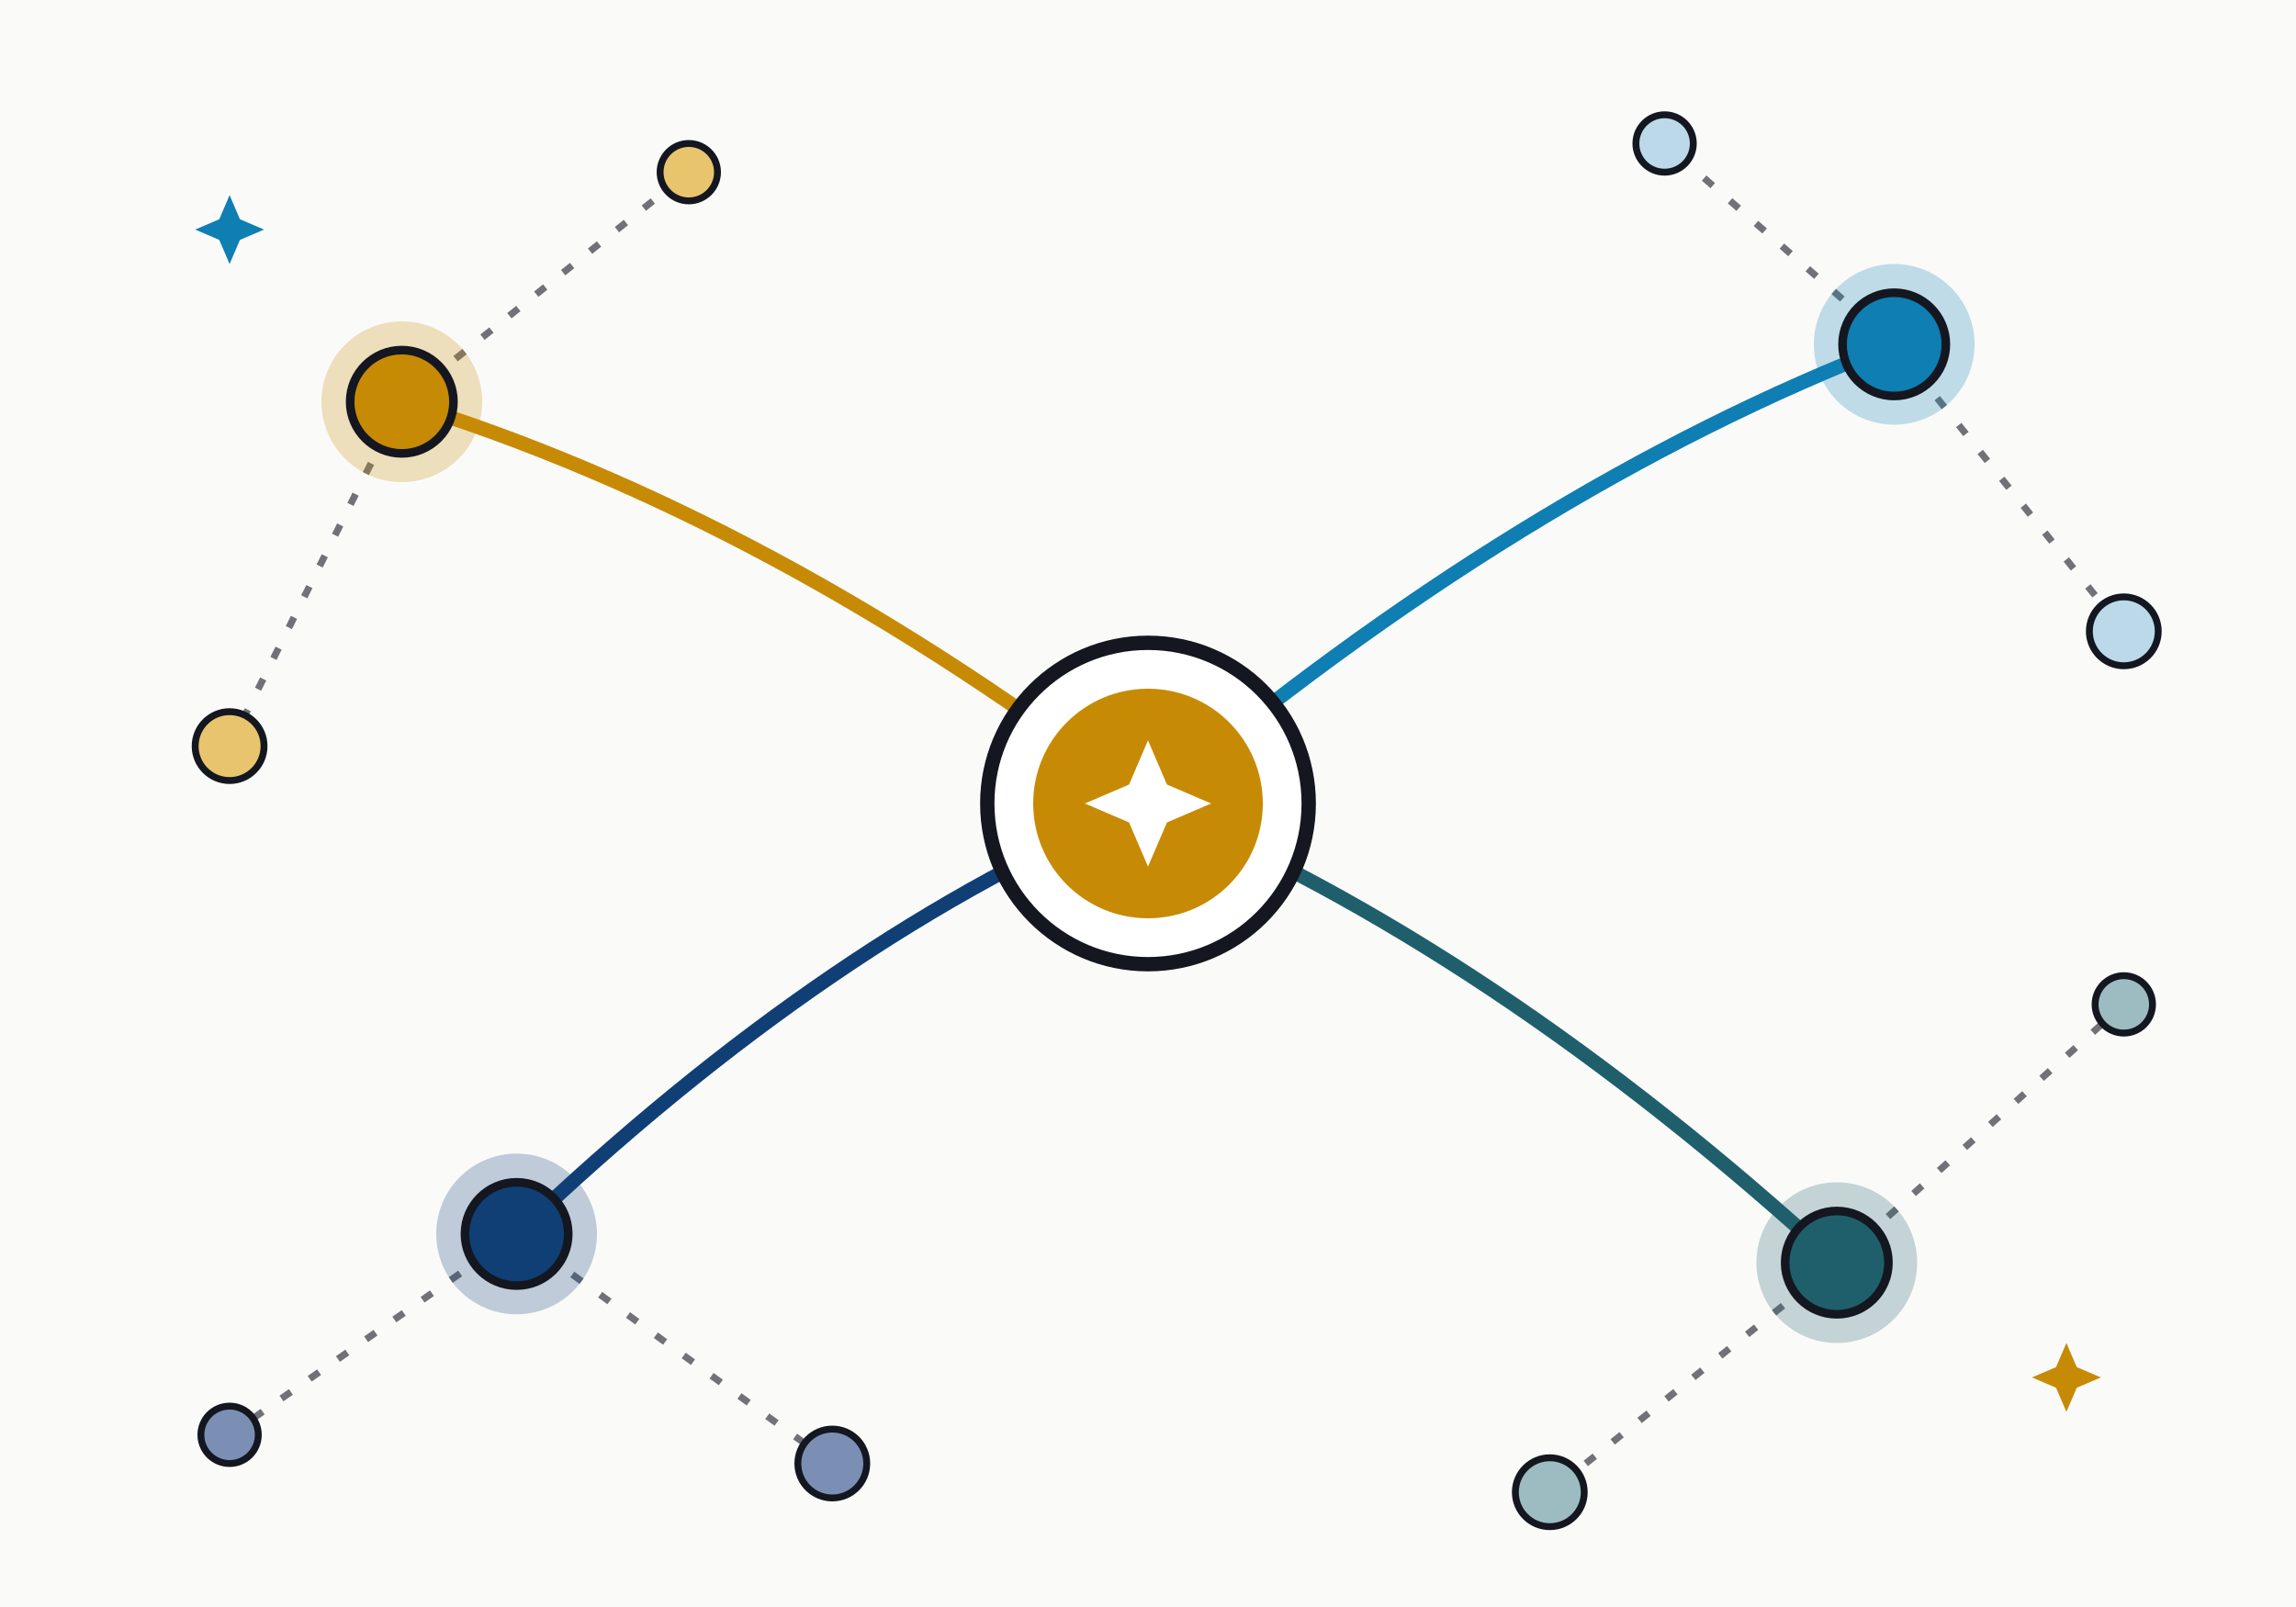
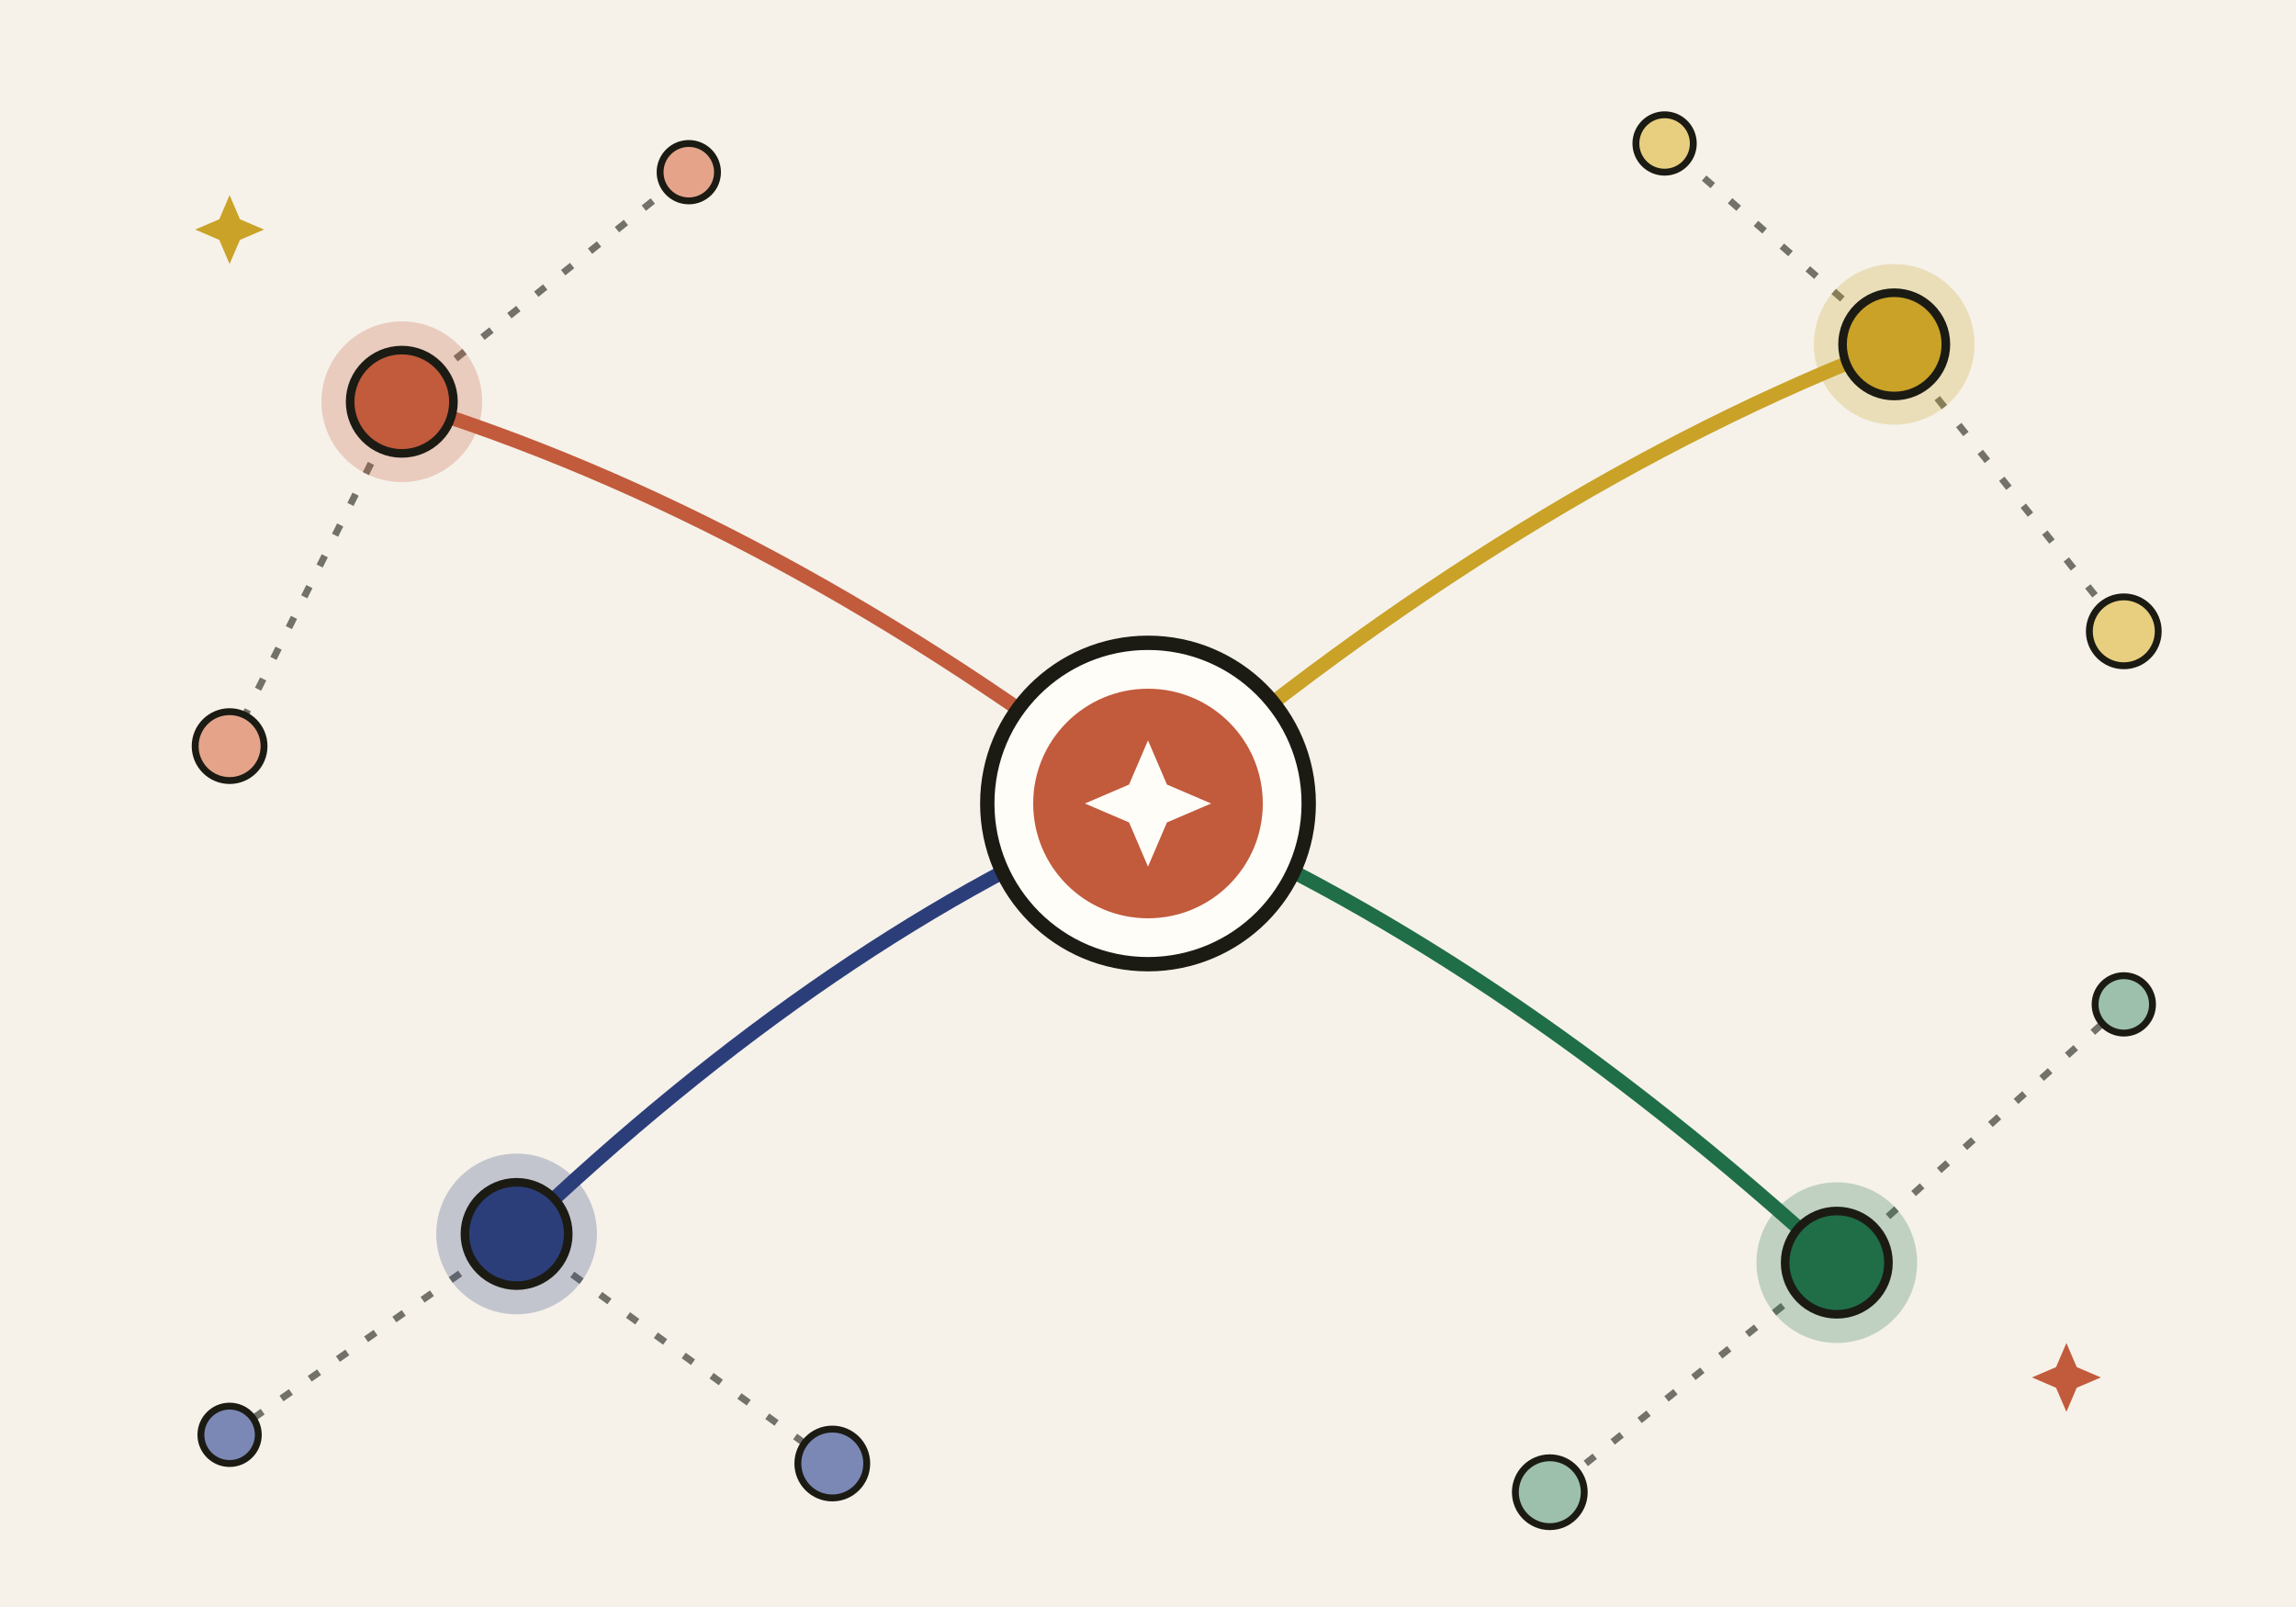
<svg xmlns="http://www.w3.org/2000/svg" viewBox="0 0 400 280" width="400" height="280">
-   <rect width="400" height="280" fill="#FAFAF9" />
-   <path d="M40 34 L41.8 38.2 L46 40 L41.8 41.8 L40 46 L38.2 41.8 L34 40 L38.2 38.2 Z" fill="#0E7EB3" />
-   <path d="M360 234 L361.8 238.2 L366 240 L361.8 241.8 L360 246 L358.2 241.8 L354 240 L358.2 238.2 Z" fill="#C78A04" />
-   <path d="M200 140 Q 135 90 70 70" fill="none" stroke="#C78A04" stroke-width="2.5" stroke-linecap="round" />
-   <path d="M200 140 Q 265 85 330 60" fill="none" stroke="#0E7EB3" stroke-width="2.5" stroke-linecap="round" />
-   <path d="M200 140 Q 145 162.5 90 215" fill="none" stroke="#0F3F75" stroke-width="2.5" stroke-linecap="round" />
-   <path d="M200 140 Q 260 165 320 220" fill="none" stroke="#1F5F6B" stroke-width="2.5" stroke-linecap="round" />
-   <line x1="70" y1="70" x2="40" y2="130" stroke="#14171F" stroke-width="1.2" stroke-dasharray="2 4" opacity="0.6" />
-   <line x1="70" y1="70" x2="120" y2="30" stroke="#14171F" stroke-width="1.2" stroke-dasharray="2 4" opacity="0.6" />
-   <line x1="330" y1="60" x2="370" y2="110" stroke="#14171F" stroke-width="1.2" stroke-dasharray="2 4" opacity="0.6" />
-   <line x1="330" y1="60" x2="290" y2="25" stroke="#14171F" stroke-width="1.2" stroke-dasharray="2 4" opacity="0.6" />
-   <line x1="90" y1="215" x2="40" y2="250" stroke="#14171F" stroke-width="1.2" stroke-dasharray="2 4" opacity="0.6" />
-   <line x1="90" y1="215" x2="145" y2="255" stroke="#14171F" stroke-width="1.2" stroke-dasharray="2 4" opacity="0.6" />
-   <line x1="320" y1="220" x2="370" y2="175" stroke="#14171F" stroke-width="1.2" stroke-dasharray="2 4" opacity="0.6" />
-   <line x1="320" y1="220" x2="270" y2="260" stroke="#14171F" stroke-width="1.2" stroke-dasharray="2 4" opacity="0.6" />
-   <circle cx="40" cy="130" r="6" fill="#E8C56C" stroke="#14171F" stroke-width="1.2" />
-   <circle cx="120" cy="30" r="5" fill="#E8C56C" stroke="#14171F" stroke-width="1.2" />
-   <circle cx="370" cy="110" r="6" fill="#BBD9E9" stroke="#14171F" stroke-width="1.2" />
-   <circle cx="290" cy="25" r="5" fill="#BBD9E9" stroke="#14171F" stroke-width="1.2" />
-   <circle cx="40" cy="250" r="5" fill="#7B8FB5" stroke="#14171F" stroke-width="1.2" />
-   <circle cx="145" cy="255" r="6" fill="#7B8FB5" stroke="#14171F" stroke-width="1.2" />
-   <circle cx="370" cy="175" r="5" fill="#9CBCC2" stroke="#14171F" stroke-width="1.2" />
-   <circle cx="270" cy="260" r="6" fill="#9CBCC2" stroke="#14171F" stroke-width="1.2" />
-   <circle cx="70" cy="70" r="14" fill="#C78A04" opacity="0.25" />
-   <circle cx="70" cy="70" r="9" fill="#C78A04" stroke="#14171F" stroke-width="1.5" />
-   <circle cx="330" cy="60" r="14" fill="#0E7EB3" opacity="0.25" />
-   <circle cx="330" cy="60" r="9" fill="#0E7EB3" stroke="#14171F" stroke-width="1.5" />
-   <circle cx="90" cy="215" r="14" fill="#0F3F75" opacity="0.25" />
-   <circle cx="90" cy="215" r="9" fill="#0F3F75" stroke="#14171F" stroke-width="1.5" />
-   <circle cx="320" cy="220" r="14" fill="#1F5F6B" opacity="0.25" />
-   <circle cx="320" cy="220" r="9" fill="#1F5F6B" stroke="#14171F" stroke-width="1.5" />
-   <circle cx="200" cy="140" r="28" fill="#FFFFFF" stroke="#14171F" stroke-width="2.5" />
-   <circle cx="200" cy="140" r="20" fill="#C78A04" />
-   <path d="M200 129 L203.3 136.7 L211 140 L203.3 143.3 L200 151 L196.7 143.3 L189 140 L196.7 136.7 Z" fill="#FFFFFF" />
+   <rect width="400" height="280" fill="#F6F2EA" />
+   <path d="M40 34 L41.8 38.2 L46 40 L41.8 41.8 L40 46 L38.2 41.8 L34 40 L38.2 38.2 Z" fill="#C9A227" />
+   <path d="M360 234 L361.8 238.2 L366 240 L361.8 241.8 L360 246 L358.2 241.8 L354 240 L358.2 238.2 Z" fill="#C25A3C" />
+   <path d="M200 140 Q 135 90 70 70" fill="none" stroke="#C25A3C" stroke-width="2.5" stroke-linecap="round" />
+   <path d="M200 140 Q 265 85 330 60" fill="none" stroke="#C9A227" stroke-width="2.5" stroke-linecap="round" />
+   <path d="M200 140 Q 145 162.5 90 215" fill="none" stroke="#2C3E7A" stroke-width="2.5" stroke-linecap="round" />
+   <path d="M200 140 Q 260 165 320 220" fill="none" stroke="#1F6E48" stroke-width="2.5" stroke-linecap="round" />
+   <line x1="70" y1="70" x2="40" y2="130" stroke="#1B1B14" stroke-width="1.2" stroke-dasharray="2 4" opacity="0.6" />
+   <line x1="70" y1="70" x2="120" y2="30" stroke="#1B1B14" stroke-width="1.2" stroke-dasharray="2 4" opacity="0.6" />
+   <line x1="330" y1="60" x2="370" y2="110" stroke="#1B1B14" stroke-width="1.2" stroke-dasharray="2 4" opacity="0.6" />
+   <line x1="330" y1="60" x2="290" y2="25" stroke="#1B1B14" stroke-width="1.2" stroke-dasharray="2 4" opacity="0.6" />
+   <line x1="90" y1="215" x2="40" y2="250" stroke="#1B1B14" stroke-width="1.2" stroke-dasharray="2 4" opacity="0.6" />
+   <line x1="90" y1="215" x2="145" y2="255" stroke="#1B1B14" stroke-width="1.2" stroke-dasharray="2 4" opacity="0.6" />
+   <line x1="320" y1="220" x2="370" y2="175" stroke="#1B1B14" stroke-width="1.2" stroke-dasharray="2 4" opacity="0.6" />
+   <line x1="320" y1="220" x2="270" y2="260" stroke="#1B1B14" stroke-width="1.2" stroke-dasharray="2 4" opacity="0.6" />
+   <circle cx="40" cy="130" r="6" fill="#E5A48A" stroke="#1B1B14" stroke-width="1.2" />
+   <circle cx="120" cy="30" r="5" fill="#E5A48A" stroke="#1B1B14" stroke-width="1.2" />
+   <circle cx="370" cy="110" r="6" fill="#E8CF7F" stroke="#1B1B14" stroke-width="1.2" />
+   <circle cx="290" cy="25" r="5" fill="#E8CF7F" stroke="#1B1B14" stroke-width="1.2" />
+   <circle cx="40" cy="250" r="5" fill="#7B88B5" stroke="#1B1B14" stroke-width="1.2" />
+   <circle cx="145" cy="255" r="6" fill="#7B88B5" stroke="#1B1B14" stroke-width="1.2" />
+   <circle cx="370" cy="175" r="5" fill="#9CC0AC" stroke="#1B1B14" stroke-width="1.2" />
+   <circle cx="270" cy="260" r="6" fill="#9CC0AC" stroke="#1B1B14" stroke-width="1.2" />
+   <circle cx="70" cy="70" r="14" fill="#C25A3C" opacity="0.25" />
+   <circle cx="70" cy="70" r="9" fill="#C25A3C" stroke="#1B1B14" stroke-width="1.5" />
+   <circle cx="330" cy="60" r="14" fill="#C9A227" opacity="0.25" />
+   <circle cx="330" cy="60" r="9" fill="#C9A227" stroke="#1B1B14" stroke-width="1.5" />
+   <circle cx="90" cy="215" r="14" fill="#2C3E7A" opacity="0.25" />
+   <circle cx="90" cy="215" r="9" fill="#2C3E7A" stroke="#1B1B14" stroke-width="1.5" />
+   <circle cx="320" cy="220" r="14" fill="#1F6E48" opacity="0.25" />
+   <circle cx="320" cy="220" r="9" fill="#1F6E48" stroke="#1B1B14" stroke-width="1.5" />
+   <circle cx="200" cy="140" r="28" fill="#FFFDF8" stroke="#1B1B14" stroke-width="2.5" />
+   <circle cx="200" cy="140" r="20" fill="#C25A3C" />
+   <path d="M200 129 L203.3 136.7 L211 140 L203.3 143.3 L200 151 L196.7 143.3 L189 140 L196.7 136.7 Z" fill="#FFFDF8" />
</svg>
